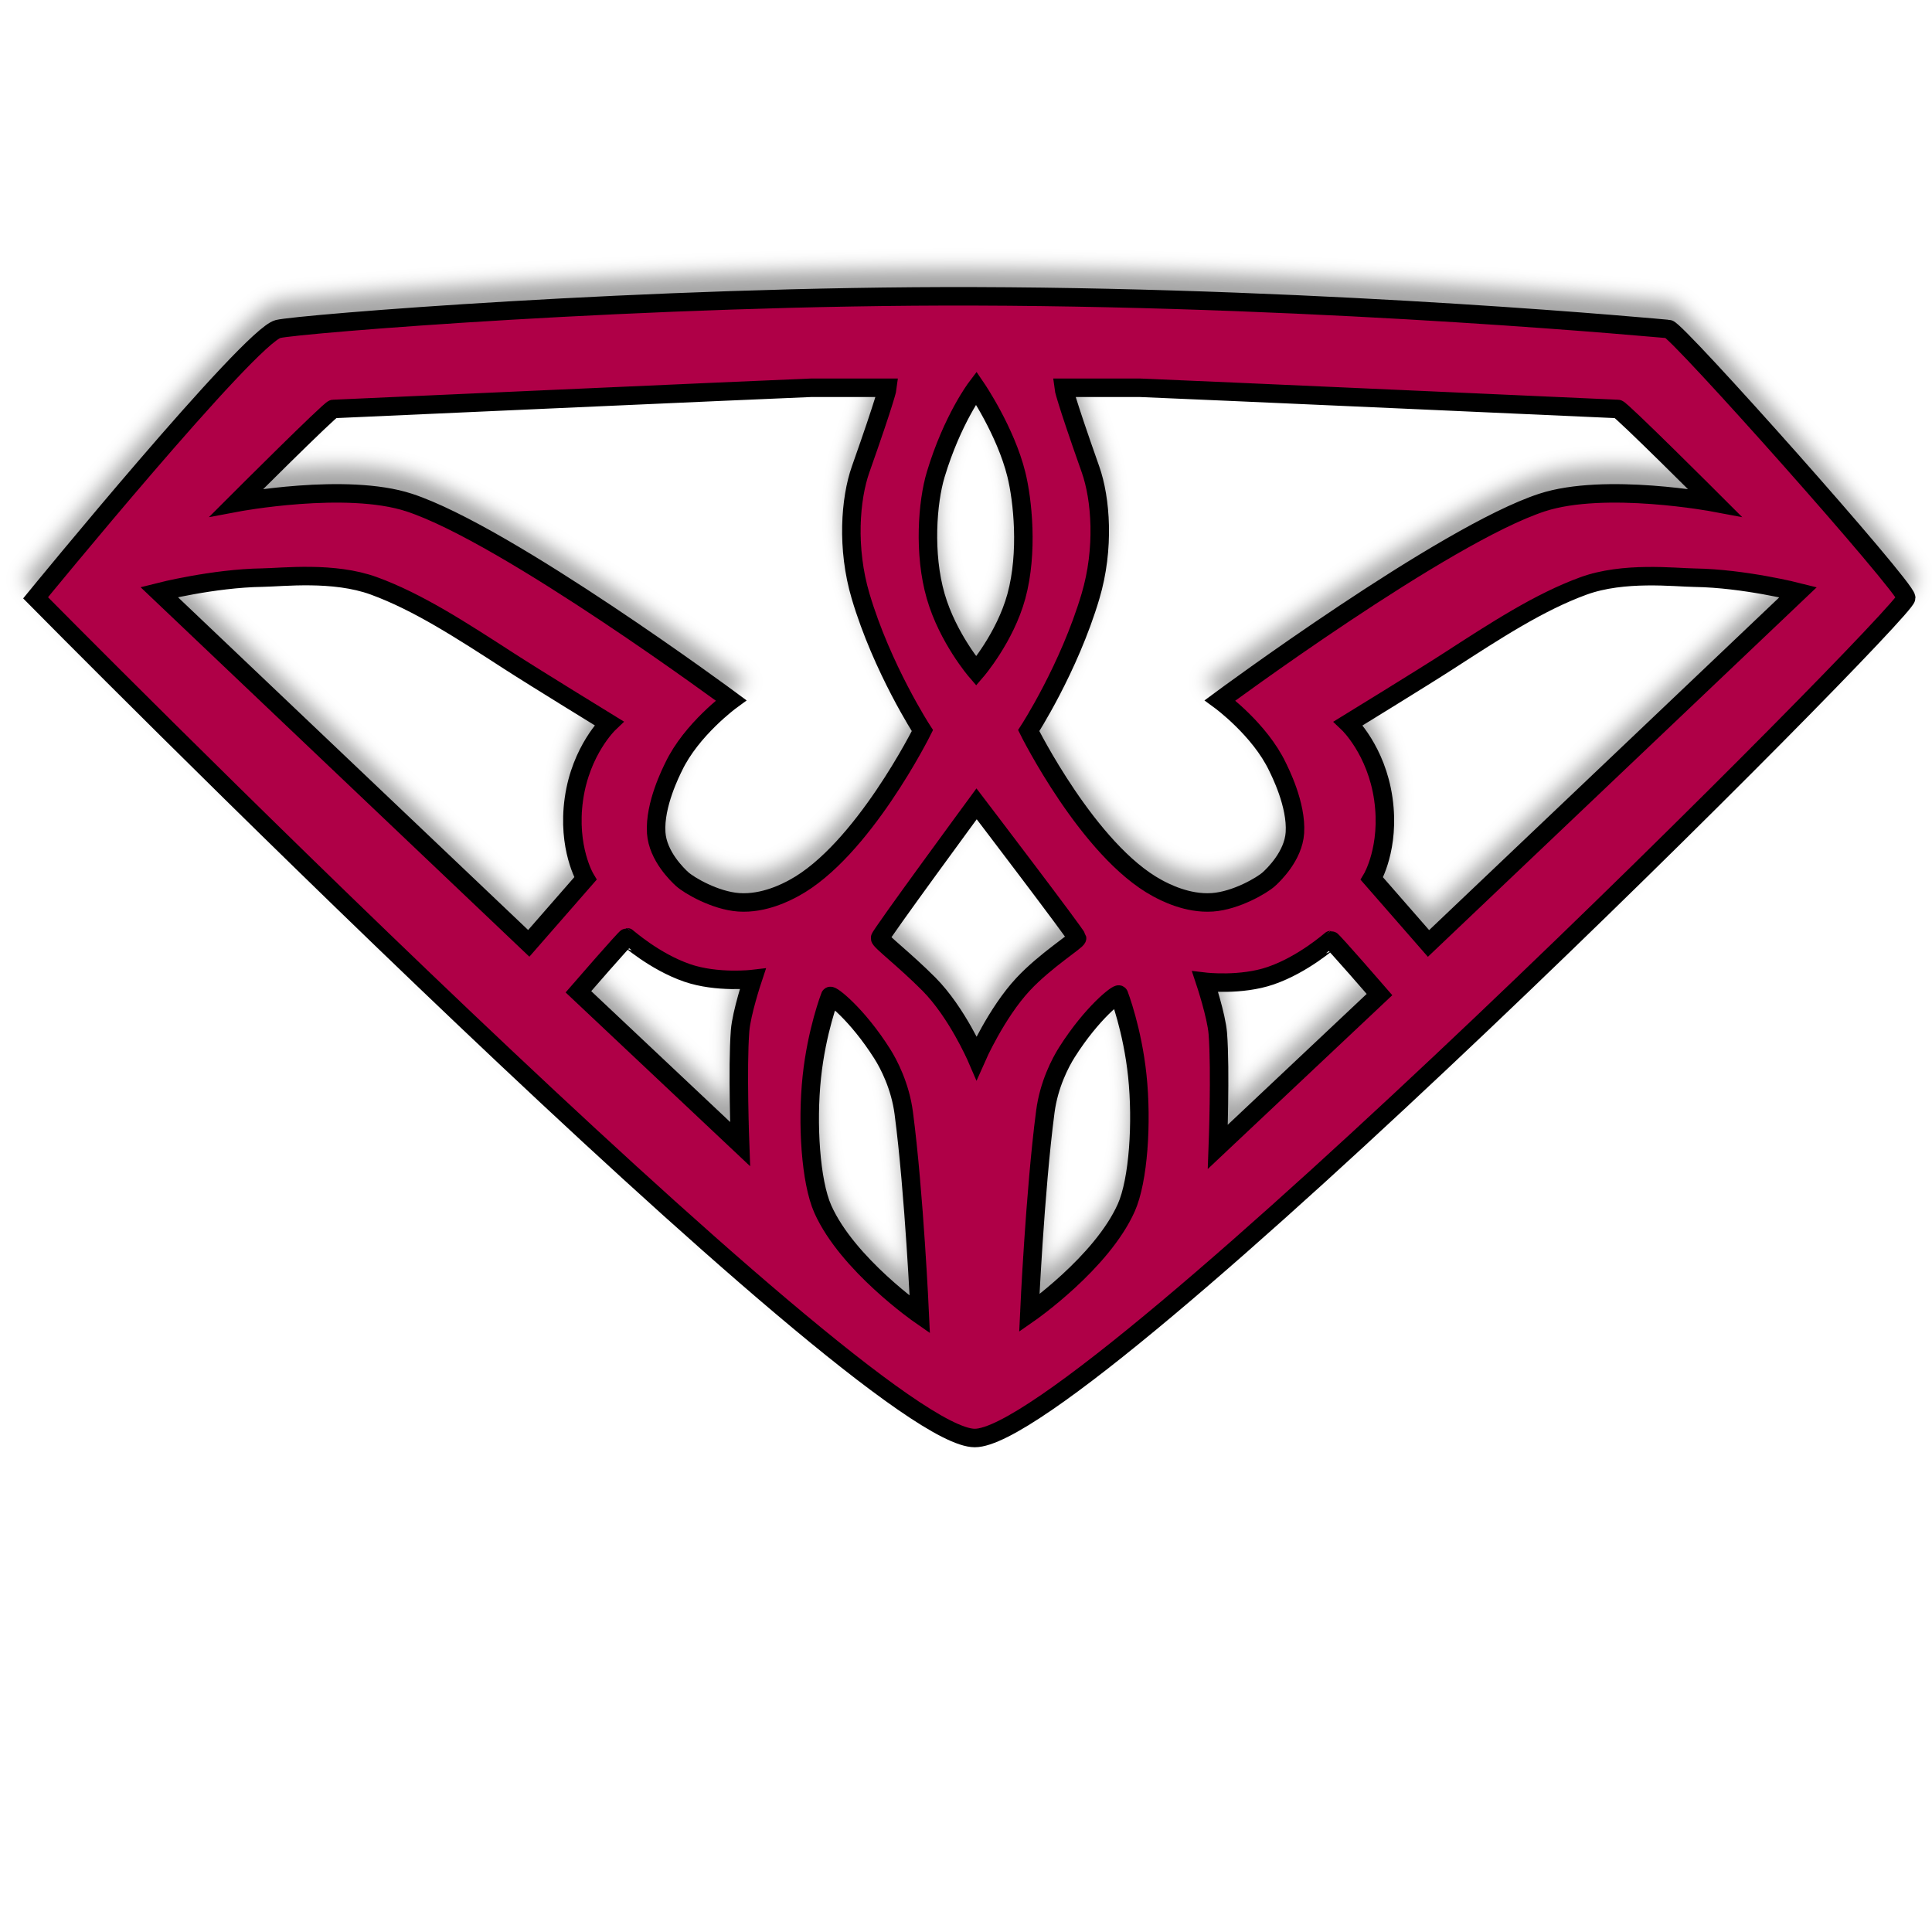
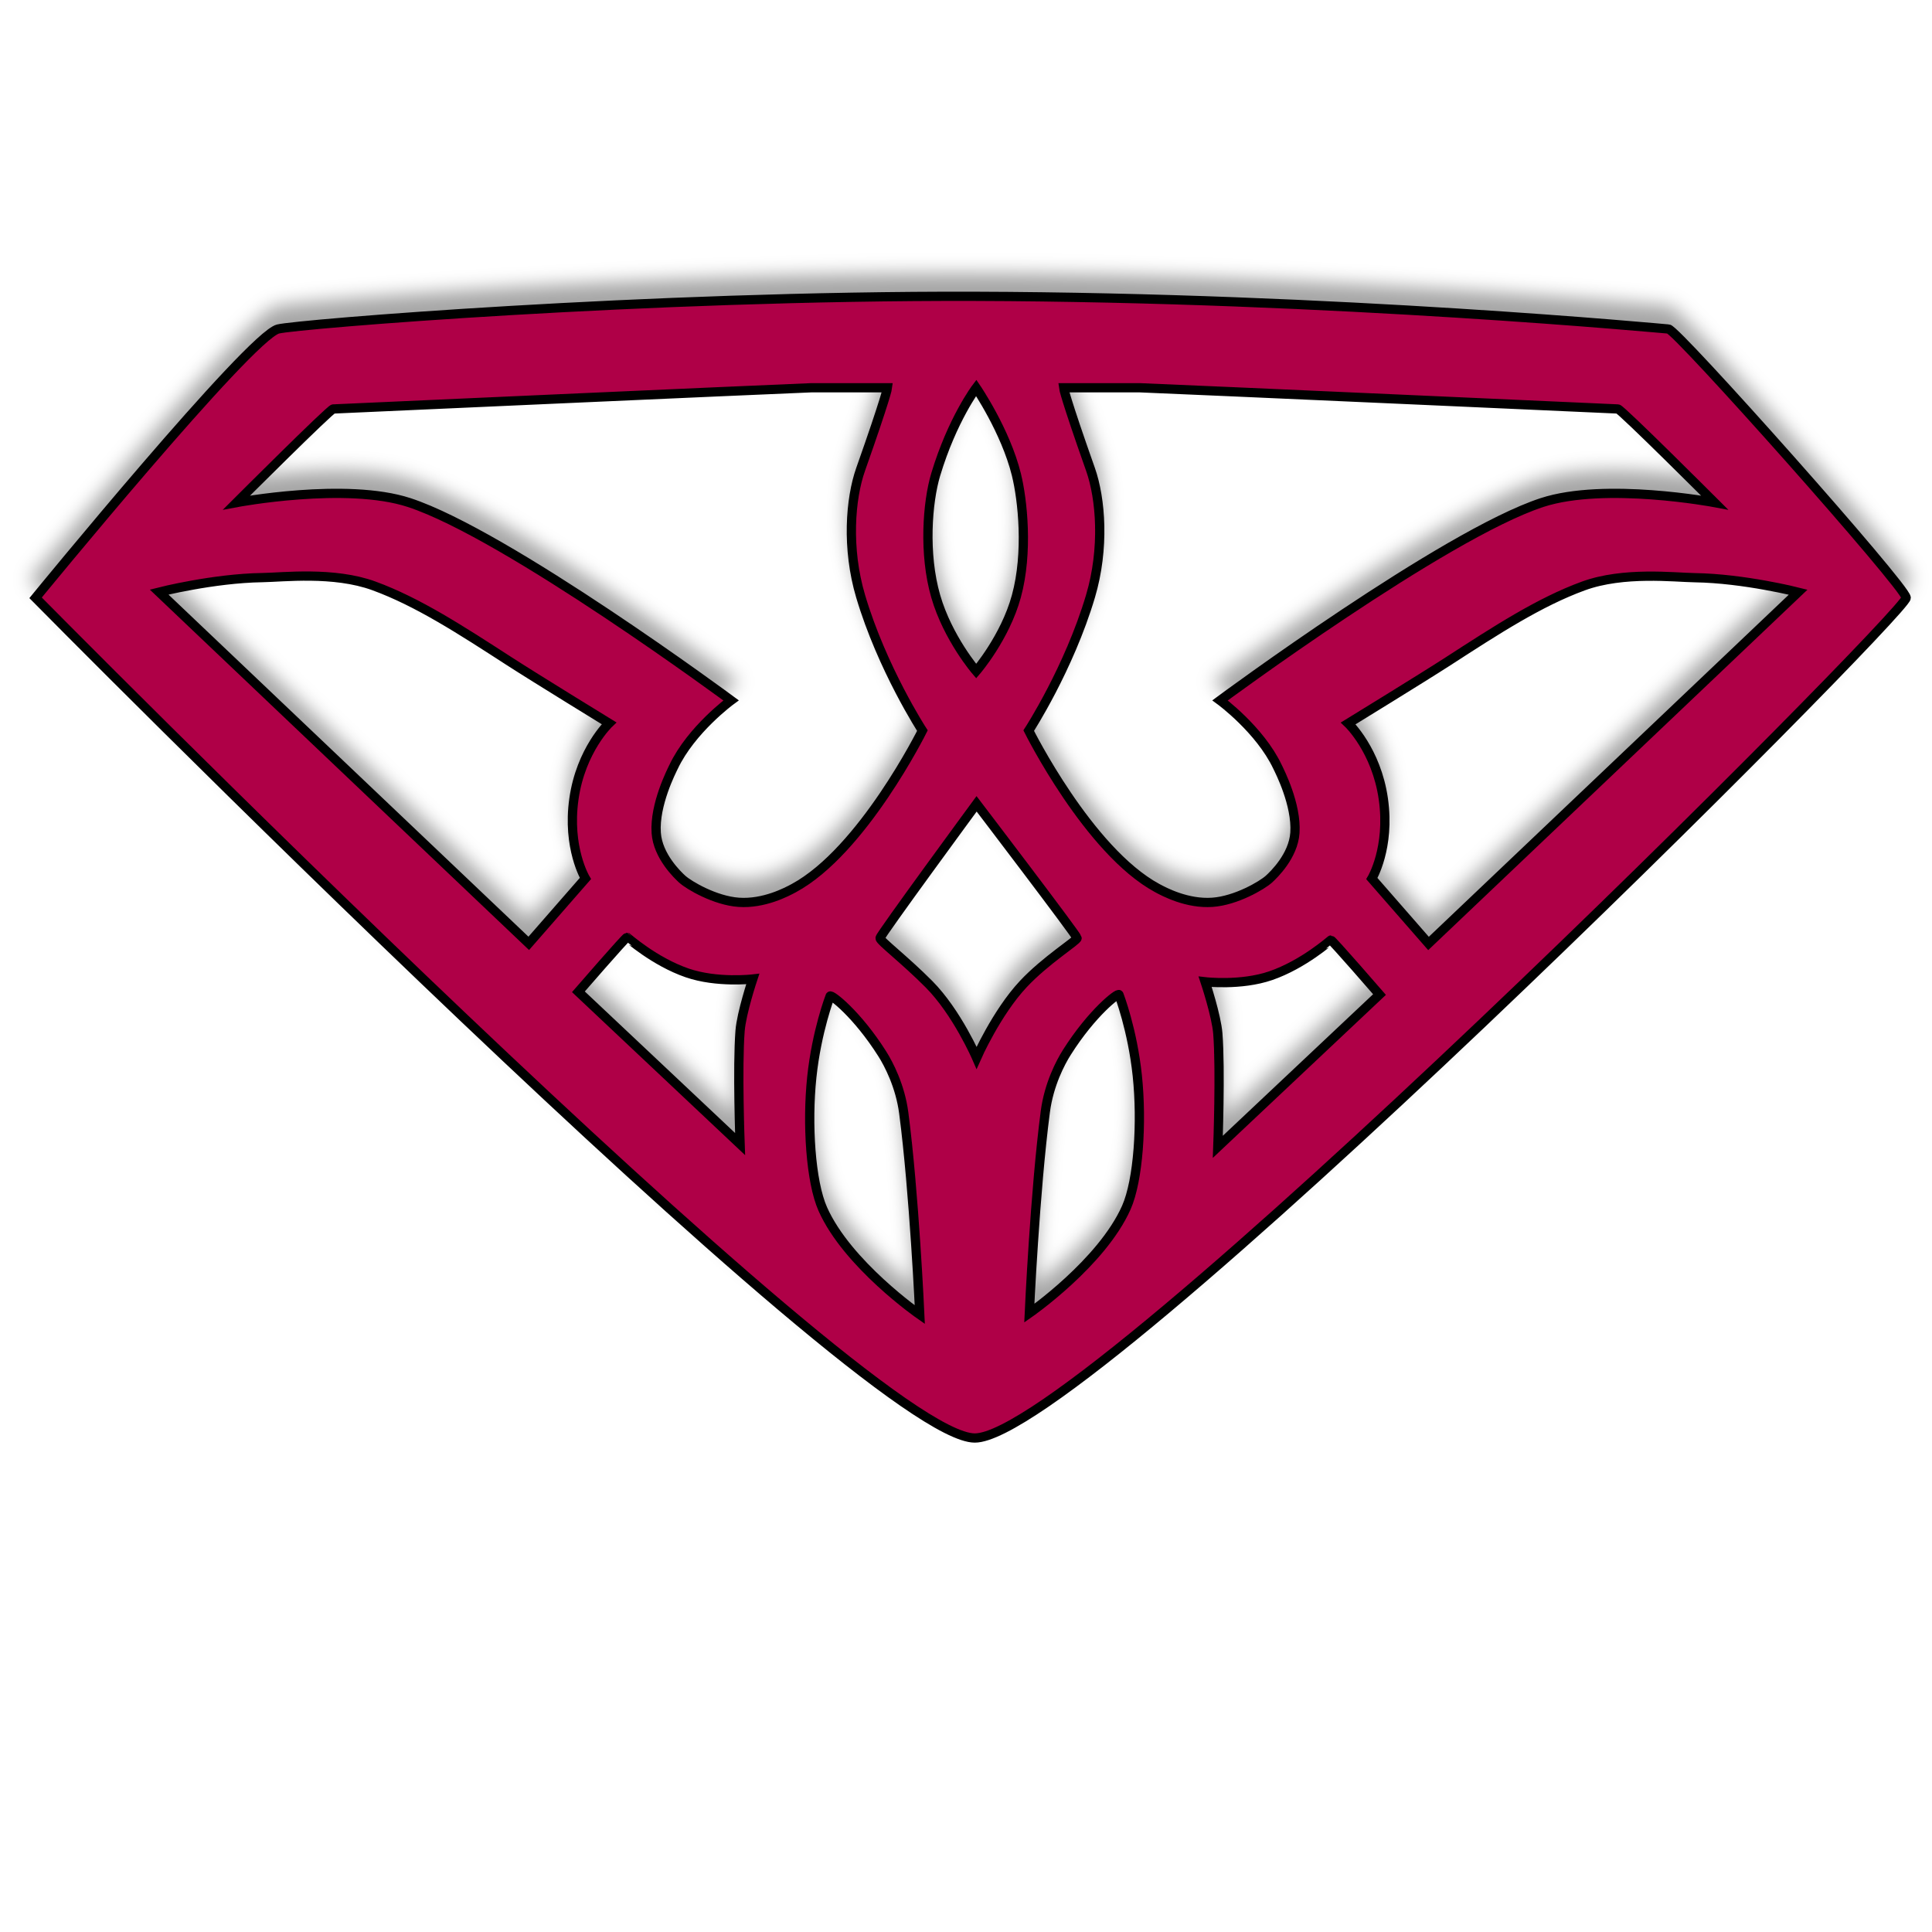
<svg xmlns="http://www.w3.org/2000/svg" xmlns:xlink="http://www.w3.org/1999/xlink" width="418px" height="418px" viewBox="0 0 418 418" version="1.1">
  <defs>
    <filter x="-50%" y="-50%" width="200%" height="200%" filterUnits="objectBoundingBox" id="filter-1">
      <feOffset dx="0" dy="4" in="SourceAlpha" result="shadowOffsetOuter1" />
      <feGaussianBlur stdDeviation="2" in="shadowOffsetOuter1" result="shadowBlurOuter1" />
      <feColorMatrix values="0 0 0 0 0   0 0 0 0 0   0 0 0 0 0  0 0 0 0.35 0" in="shadowBlurOuter1" type="matrix" result="shadowMatrixOuter1" />
      <feMerge>
        <feMergeNode in="shadowMatrixOuter1" />
        <feMergeNode in="SourceGraphic" />
      </feMerge>
    </filter>
    <path d="M204.201,247.988 C133.553,248.196 57.487,241.959 53.456,240.916 C47.256,239.316 0.998,182.759 0.998,182.759 C0.998,182.759 180.404,0.978 204.201,0.978 C227.997,0.978 405.615,179.359 405.715,182.759 C405.715,185.059 355.985,240.916 354.285,240.916 C353.917,240.916 282.521,247.757 204.201,247.988 Z M81.822,203.369 C102.989,196.436 151.47,160.566 151.47,160.566 C151.47,160.566 142.882,154.282 139.042,146.204 C138.592,145.257 134.872,138.041 135.277,131.915 C135.609,126.888 139.916,122.783 140.902,121.889 C142.376,120.552 148.012,117.24 153.13,116.88 C158.588,116.497 163.543,119.137 165.071,119.965 C179.935,128.018 192.868,154.028 192.868,154.028 C192.868,154.028 184.161,167.417 179.501,183.1 C176.422,193.463 177.269,204.229 179.501,210.545 C185.111,226.421 185.315,228.203 185.315,228.203 L168.778,228.203 C158.468,227.804 65.396,223.616 65.396,223.616 C64.745,223.616 44.484,203.369 44.484,203.369 C44.484,203.369 68.176,207.839 81.822,203.369 Z M326.914,203.369 C305.747,196.436 257.266,160.566 257.266,160.566 C257.266,160.566 265.854,154.282 269.694,146.204 C270.144,145.257 273.864,138.041 273.46,131.915 C273.127,126.888 268.821,122.783 267.834,121.889 C266.36,120.552 260.725,117.24 255.606,116.88 C250.148,116.497 245.193,119.137 243.665,119.965 C228.801,128.018 215.868,154.028 215.868,154.028 C215.868,154.028 224.575,167.417 229.235,183.1 C232.314,193.463 231.467,204.229 229.235,210.545 C223.625,226.421 223.421,228.203 223.421,228.203 L239.959,228.203 C250.268,227.804 343.34,223.616 343.34,223.616 C343.992,223.616 364.252,203.369 364.252,203.369 C364.252,203.369 340.561,207.839 326.914,203.369 Z M213.2,183.1 C210.752,174.133 204.506,166.898 204.506,166.898 C204.506,166.898 198.376,174.005 195.747,183.1 C193.095,192.274 193.95,203.461 195.747,209.432 C199.325,221.322 204.506,228.185 204.506,228.185 C204.506,228.185 210.866,218.878 213.2,209.432 C214.551,203.961 215.788,192.58 213.2,183.1 Z M74.202,185.34 C83.715,181.863 93.02,175.805 103.506,169.023 C109.052,165.438 125.07,155.612 125.07,155.612 C125.07,155.612 118.967,149.818 117.47,139.244 C115.974,128.671 119.957,122.032 119.957,122.032 L107.7,108 L27.728,184 C27.728,184 39.426,186.974 50.072,187.132 C54.495,187.197 65.48,188.528 74.202,185.34 Z M335.866,185.318 C326.353,181.841 317.047,175.783 306.562,169.001 C301.016,165.416 284.998,155.59 284.998,155.59 C284.998,155.59 291.101,149.795 292.597,139.222 C294.094,128.649 290.111,122.01 290.111,122.01 L302.368,107.978 L382.34,183.978 C382.34,183.978 370.642,186.951 359.995,187.11 C355.573,187.175 344.588,188.506 335.866,185.318 Z M204.591,138.186 C204.591,138.186 226.223,109.81 226.333,109.145 C226.418,108.625 219.531,104.364 214.68,99.176 C208.874,92.965 204.591,83.253 204.591,83.253 C204.591,83.253 200.35,93.066 194.275,99.176 C189.011,104.471 183.598,108.581 183.703,109.145 C183.856,109.959 204.591,138.186 204.591,138.186 Z M141.968,101.607 C148.436,99.375 156.164,100.284 156.164,100.284 C156.164,100.284 153.726,92.963 153.422,89.093 C152.8,81.177 153.422,64.576 153.422,64.576 L118.442,97.521 C118.442,97.521 128.661,109.312 128.965,109.312 C129.009,109.312 134.871,104.055 141.968,101.607 Z M268.238,101.008 C261.77,98.777 254.041,99.685 254.041,99.685 C254.041,99.685 256.48,92.364 256.784,88.495 C257.406,80.579 256.784,63.978 256.784,63.978 L291.764,96.923 C291.764,96.923 281.545,108.714 281.24,108.714 C281.196,108.714 275.334,103.457 268.238,101.008 Z M184.18,84.102 C185.565,81.913 188.063,77.169 188.834,71.291 C191.1,54.02 192.301,27.666 192.301,27.666 C192.301,27.666 176.646,38.539 171.317,50.508 C168.681,56.431 167.88,68.994 168.937,79.047 C169.988,89.042 172.89,96.543 172.899,96.574 C173.011,97.109 178.723,92.723 184.18,84.102 Z M224.12,84.414 C222.735,82.225 220.237,77.481 219.466,71.603 C217.2,54.332 215.998,27.978 215.998,27.978 C215.998,27.978 231.653,38.85 236.982,50.82 C239.619,56.742 240.42,69.306 239.363,79.359 C238.312,89.354 235.41,96.855 235.4,96.886 C235.288,97.421 229.576,93.035 224.12,84.414 Z" id="path-2" />
  </defs>
  <g id="ruby-logo" stroke="none" stroke-width="1" fill="none" fill-rule="evenodd">
    <g transform="translate(209.7, 188.1) scale(1, -1) translate(-209.7, -188.1) translate(6.7, 64.1)" id="logo" filter="url(#filter-1)">
      <g>
-         <use stroke="#000000" stroke-width="4" fill="#AF0646" fill-rule="evenodd" xlink:href="#path-2" />
+         <use stroke="#000000" stroke-width="2" fill="#AF0646" fill-rule="evenodd" xlink:href="#path-2" />
        <use stroke="none" fill="none" xlink:href="#path-2" />
      </g>
    </g>
  </g>
</svg>
